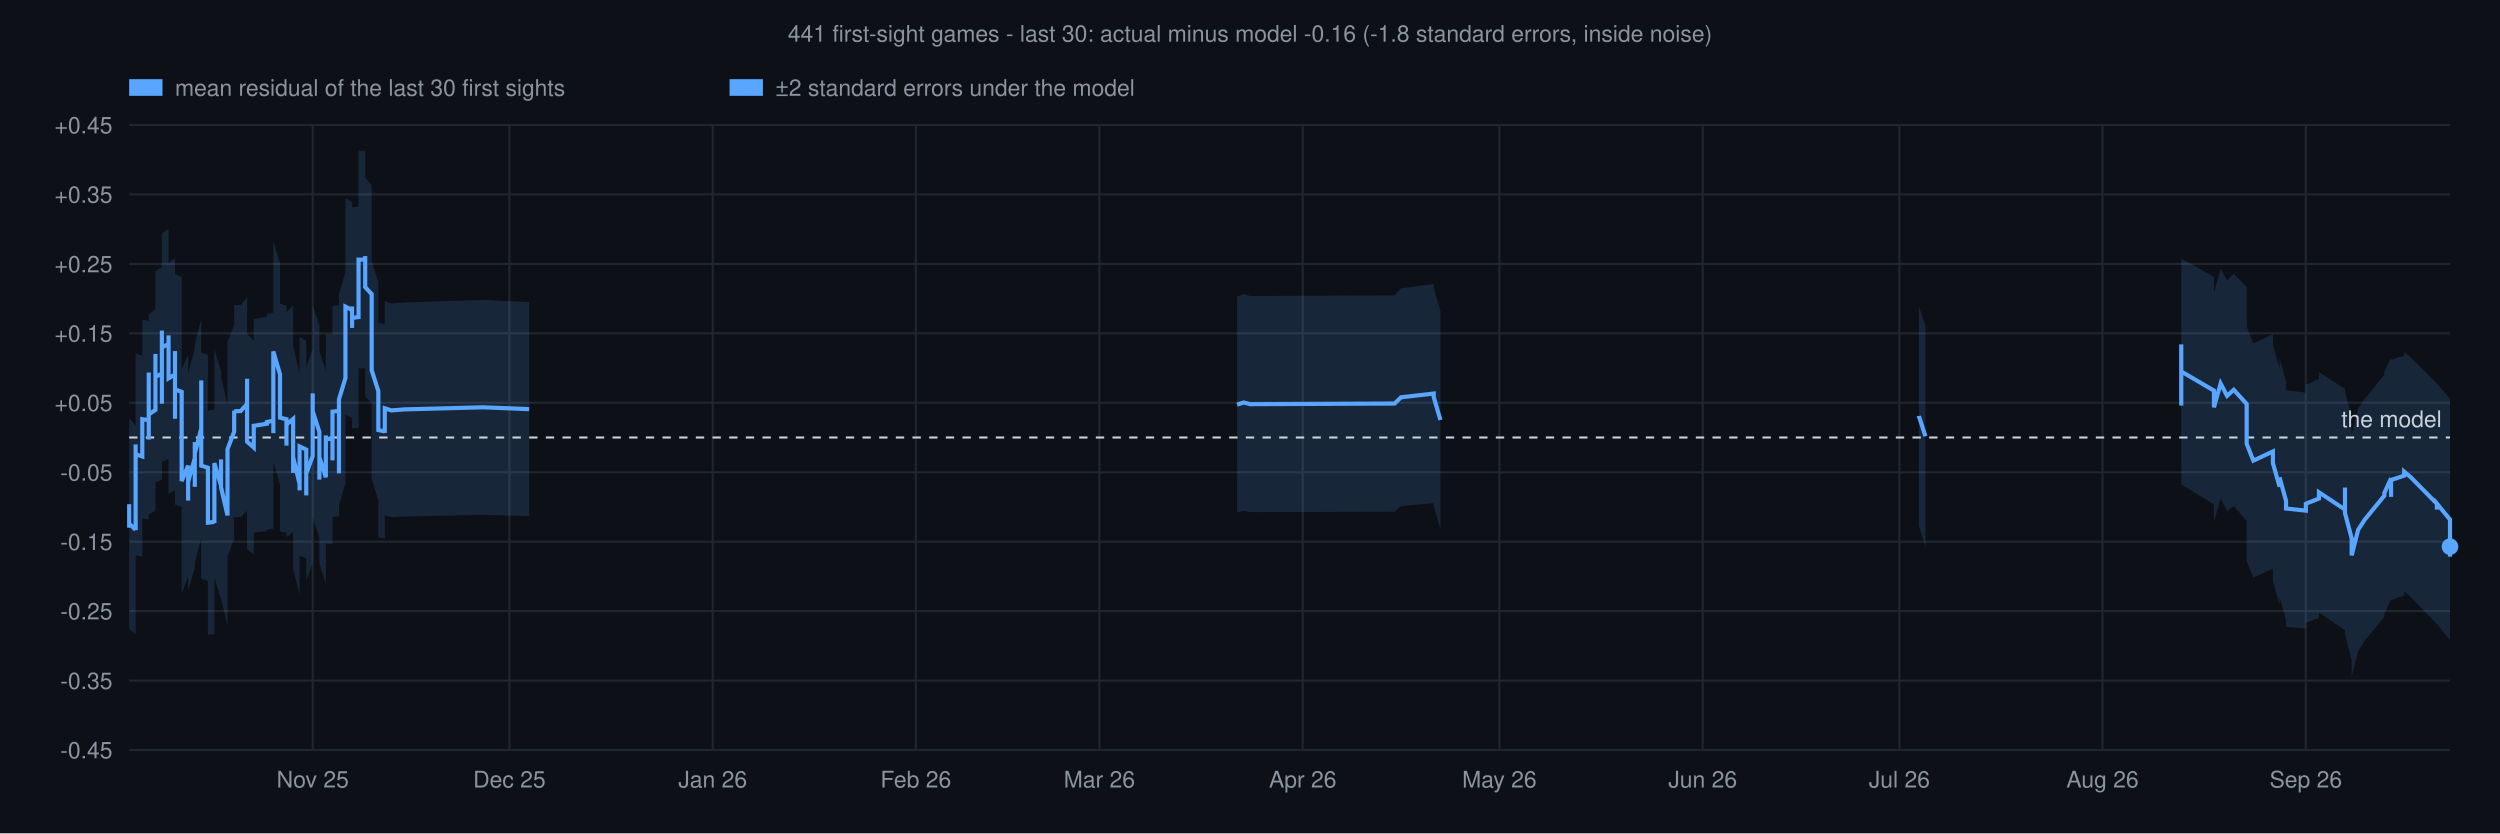
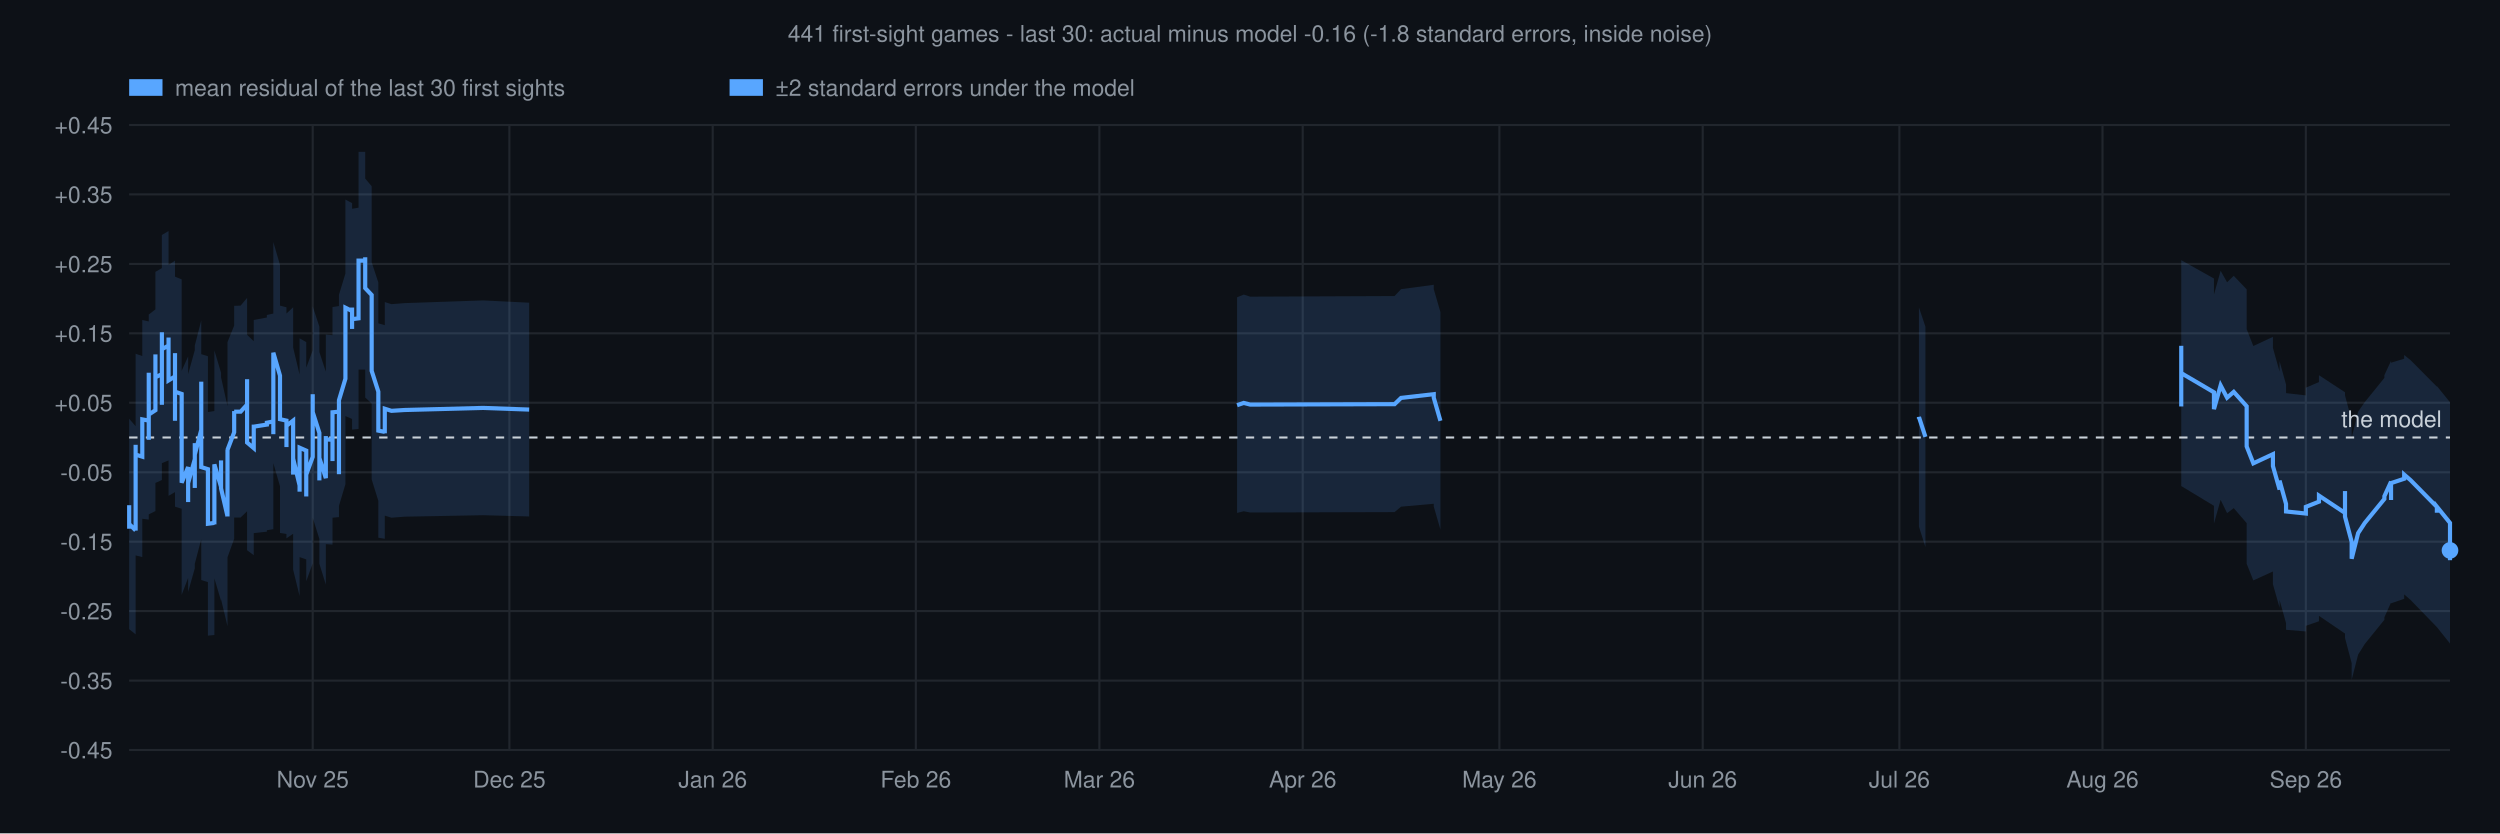
<svg xmlns="http://www.w3.org/2000/svg" viewBox="0 0 1200 400" font-family="Helvetica,sans-serif">
  <rect width="1200" height="400" fill="#0d1117" />
  <text x="600" y="20" text-anchor="middle" font-size="11" fill="#8b949e">441 first-sight games - last 30: actual minus model -0.16 (-1.8 standard errors, inside noise)</text>
  <rect x="62.0" y="38" width="16" height="8" fill="#58a6ff" fill-opacity="1" />
  <text x="84.0" y="46" font-size="11" fill="#8b949e">mean residual of the last 30 first sights</text>
  <rect x="350.2" y="38" width="16" height="8" fill="#58a6ff" fill-opacity="1" />
  <text x="372.2" y="46" font-size="11" fill="#8b949e">±2 standard errors under the model</text>
  <line x1="62" y1="360.0" x2="1176" y2="360.0" stroke="#21262d" stroke-width="1" />
  <text x="54" y="364.0" text-anchor="end" font-size="11" fill="#8b949e">-0.45</text>
  <line x1="62" y1="326.7" x2="1176" y2="326.7" stroke="#21262d" stroke-width="1" />
  <text x="54" y="330.7" text-anchor="end" font-size="11" fill="#8b949e">-0.35</text>
  <line x1="62" y1="293.3" x2="1176" y2="293.3" stroke="#21262d" stroke-width="1" />
  <text x="54" y="297.3" text-anchor="end" font-size="11" fill="#8b949e">-0.25</text>
  <line x1="62" y1="260.0" x2="1176" y2="260.0" stroke="#21262d" stroke-width="1" />
  <text x="54" y="264.0" text-anchor="end" font-size="11" fill="#8b949e">-0.15</text>
  <line x1="62" y1="226.7" x2="1176" y2="226.7" stroke="#21262d" stroke-width="1" />
  <text x="54" y="230.7" text-anchor="end" font-size="11" fill="#8b949e">-0.05</text>
  <line x1="62" y1="193.3" x2="1176" y2="193.3" stroke="#21262d" stroke-width="1" />
  <text x="54" y="197.3" text-anchor="end" font-size="11" fill="#8b949e">+0.05</text>
  <line x1="62" y1="160.0" x2="1176" y2="160.0" stroke="#21262d" stroke-width="1" />
  <text x="54" y="164.0" text-anchor="end" font-size="11" fill="#8b949e">+0.15</text>
  <line x1="62" y1="126.7" x2="1176" y2="126.7" stroke="#21262d" stroke-width="1" />
  <text x="54" y="130.7" text-anchor="end" font-size="11" fill="#8b949e">+0.25</text>
  <line x1="62" y1="93.3" x2="1176" y2="93.3" stroke="#21262d" stroke-width="1" />
  <text x="54" y="97.3" text-anchor="end" font-size="11" fill="#8b949e">+0.35</text>
  <line x1="62" y1="60.0" x2="1176" y2="60.0" stroke="#21262d" stroke-width="1" />
  <text x="54" y="64.0" text-anchor="end" font-size="11" fill="#8b949e">+0.45</text>
  <line x1="150.1" y1="60" x2="150.1" y2="360" stroke="#21262d" stroke-width="1" />
  <text x="150.1" y="378" text-anchor="middle" font-size="11" fill="#8b949e">Nov 25</text>
  <line x1="244.5" y1="60" x2="244.5" y2="360" stroke="#21262d" stroke-width="1" />
  <text x="244.5" y="378" text-anchor="middle" font-size="11" fill="#8b949e">Dec 25</text>
  <line x1="342.1" y1="60" x2="342.1" y2="360" stroke="#21262d" stroke-width="1" />
  <text x="342.1" y="378" text-anchor="middle" font-size="11" fill="#8b949e">Jan 26</text>
  <line x1="439.6" y1="60" x2="439.6" y2="360" stroke="#21262d" stroke-width="1" />
  <text x="439.6" y="378" text-anchor="middle" font-size="11" fill="#8b949e">Feb 26</text>
  <line x1="527.7" y1="60" x2="527.7" y2="360" stroke="#21262d" stroke-width="1" />
  <text x="527.7" y="378" text-anchor="middle" font-size="11" fill="#8b949e">Mar 26</text>
  <line x1="625.3" y1="60" x2="625.3" y2="360" stroke="#21262d" stroke-width="1" />
  <text x="625.3" y="378" text-anchor="middle" font-size="11" fill="#8b949e">Apr 26</text>
  <line x1="719.7" y1="60" x2="719.7" y2="360" stroke="#21262d" stroke-width="1" />
  <text x="719.7" y="378" text-anchor="middle" font-size="11" fill="#8b949e">May 26</text>
  <line x1="817.3" y1="60" x2="817.3" y2="360" stroke="#21262d" stroke-width="1" />
  <text x="817.3" y="378" text-anchor="middle" font-size="11" fill="#8b949e">Jun 26</text>
  <line x1="911.7" y1="60" x2="911.7" y2="360" stroke="#21262d" stroke-width="1" />
  <text x="911.7" y="378" text-anchor="middle" font-size="11" fill="#8b949e">Jul 26</text>
  <line x1="1009.2" y1="60" x2="1009.2" y2="360" stroke="#21262d" stroke-width="1" />
  <text x="1009.2" y="378" text-anchor="middle" font-size="11" fill="#8b949e">Aug 26</text>
  <line x1="1106.8" y1="60" x2="1106.8" y2="360" stroke="#21262d" stroke-width="1" />
  <text x="1106.8" y="378" text-anchor="middle" font-size="11" fill="#8b949e">Sep 26</text>
-   <polygon points="62.0,189.8 62.0,201.1 62.0,190.5 62.0,192.4 62.0,195.8 62.0,198.2 62.0,200.7 65.1,204.4 65.1,204.6 65.1,193.7 65.1,180.8 65.1,181.4 65.1,184.6 65.1,183.9 65.1,194.1 65.1,183.1 65.1,172.3 65.1,163.7 65.1,166.0 65.1,167.0 65.1,169.6 68.3,170.8 68.3,164.9 68.3,164.9 68.3,165.5 68.3,165.6 68.3,165.8 68.3,165.7 68.3,165.2 68.3,163.6 68.3,163.6 68.3,153.4 71.4,154.1 71.4,141.8 71.4,131.0 71.4,131.9 71.4,142.3 71.4,140.7 71.4,140.5 71.4,142.0 71.4,144.5 71.4,144.0 71.4,145.4 71.4,156.0 71.4,145.6 71.4,146.1 71.4,145.9 71.4,145.5 71.4,145.1 71.4,145.7 71.4,133.7 71.4,141.9 71.4,141.6 71.4,140.5 71.4,139.6 71.4,139.7 71.4,140.1 71.4,139.2 71.4,150.4 71.4,151.7 71.4,151.6 71.4,162.3 71.4,162.2 71.4,163.3 71.4,162.3 71.4,161.5 71.4,151.4 71.4,151.0 74.6,148.3 74.6,147.8 74.6,147.1 74.6,147.1 74.6,135.6 74.6,122.0 74.6,120.5 74.6,128.1 74.6,126.5 74.6,122.8 74.6,123.1 74.6,128.5 74.6,129.2 74.6,120.5 74.6,130.2 77.7,128.3 77.7,125.4 77.7,124.0 77.7,132.2 77.7,141.5 77.7,126.3 77.7,123.0 77.7,122.0 77.7,107.3 77.7,104.8 77.7,104.3 77.7,112.0 80.9,110.0 80.9,109.3 80.9,105.7 80.9,118.1 80.9,119.0 80.9,115.2 80.9,114.0 80.9,111.8 80.9,126.2 84.0,124.0 84.0,112.9 84.0,124.6 84.0,127.8 84.0,135.1 84.0,127.4 84.0,126.7 84.0,137.2 84.0,138.7 84.0,142.0 84.0,146.0 84.0,143.9 84.0,131.6 87.2,133.0 87.2,147.2 87.2,161.1 87.2,170.9 87.2,174.3 87.2,176.6 87.2,177.2 90.3,170.3 90.3,173.0 90.3,172.4 90.3,184.7 90.3,174.8 90.3,173.9 90.3,177.5 90.3,176.5 90.3,187.7 90.3,173.1 90.3,175.1 90.3,179.0 93.5,167.5 93.5,168.1 93.5,160.4 93.5,171.7 93.5,181.7 93.5,173.1 93.5,161.2 93.5,160.6 93.5,165.8 93.5,165.2 93.5,176.8 93.5,165.3 96.6,153.2 96.6,141.6 96.6,129.9 96.6,139.4 96.6,149.0 96.6,150.8 96.6,160.7 96.6,168.0 96.6,169.2 99.8,170.3 99.8,180.4 99.8,180.3 99.8,180.2 99.8,182.7 99.8,183.3 99.8,186.9 99.8,197.2 102.9,196.6 102.9,197.5 102.9,195.6 102.9,195.4 102.9,183.4 102.9,171.6 102.9,167.6 106.1,178.3 106.1,177.1 106.1,170.3 106.1,174.4 106.1,166.7 106.1,167.5 106.1,169.6 106.1,180.7 109.2,194.5 109.2,194.7 109.2,184.3 109.2,181.6 109.2,171.7 109.2,163.7 109.2,163.9 112.4,156.0 112.4,146.1 112.4,146.5 115.5,146.4 118.6,142.7 118.6,132.5 118.6,132.7 118.6,130.6 118.6,138.2 118.6,137.3 118.6,148.1 118.6,146.4 118.6,158.6 118.6,160.3 121.8,163.4 121.8,152.0 121.8,154.1 121.8,153.2 128.1,152.0 128.1,150.9 131.2,150.0 131.2,155.6 131.2,141.8 131.2,126.5 131.2,115.6 134.4,126.6 134.4,138.3 134.4,136.6 134.4,135.2 134.4,134.5 134.4,130.6 134.4,132.7 134.4,132.8 134.4,142.4 134.4,145.9 137.5,146.7 137.5,152.7 137.5,155.3 137.5,156.5 137.5,156.5 137.5,158.7 137.5,159.7 137.5,149.8 140.7,146.7 140.7,147.9 140.7,146.9 140.7,157.1 140.7,159.4 140.7,170.7 140.7,172.0 140.7,173.6 140.7,166.0 143.8,179.1 143.8,181.6 143.8,182.5 143.8,172.4 143.8,161.7 147.0,163.6 147.0,166.0 147.0,165.1 147.0,178.0 147.0,186.5 147.0,185.7 147.0,176.2 147.0,177.2 147.0,176.0 150.1,167.7 150.1,158.2 150.1,149.7 150.1,149.4 150.1,138.4 150.1,146.6 153.3,156.3 153.3,169.9 153.3,169.6 153.3,179.2 153.3,168.5 156.4,177.9 156.4,166.9 156.4,166.8 156.4,166.0 156.4,167.6 156.4,158.2 156.4,159.2 156.4,160.3 159.6,160.5 159.6,170.5 159.6,166.2 159.6,165.7 159.6,166.8 159.6,157.7 159.6,147.0 162.7,146.5 162.7,146.9 162.7,147.2 162.7,157.8 162.7,166.8 162.7,166.6 162.7,165.9 162.7,167.8 162.7,176.1 162.7,169.0 162.7,160.8 162.7,145.4 162.7,141.1 165.8,130.9 165.8,130.2 165.8,115.2 165.8,115.4 165.8,115.3 165.8,115.7 165.8,115.6 165.8,116.0 165.8,115.9 165.8,111.9 165.8,110.5 165.8,95.2 169.0,97.0 169.0,97.2 169.0,96.0 169.0,94.9 169.0,105.0 169.0,101.8 169.0,99.6 172.1,99.1 172.1,88.5 172.1,81.8 172.1,82.4 172.1,82.0 172.1,81.7 172.1,72.4 175.3,72.4 175.3,70.3 175.3,85.2 178.4,89.0 178.4,91.2 178.4,92.4 178.4,97.2 178.4,107.5 178.4,106.0 178.4,115.1 178.4,125.5 181.6,135.3 181.6,135.8 181.6,138.2 181.6,139.3 181.6,143.8 181.6,154.8 181.6,155.0 184.7,155.8 184.7,156.6 184.7,144.7 187.9,145.7 194.2,145.2 231.9,144.0 254.0,145.0 254.0,247.7 231.9,247.1 194.2,247.9 187.9,248.2 184.7,247.3 184.7,258.9 184.7,258.4 181.6,257.9 181.6,257.8 181.6,246.7 181.6,242.9 181.6,242.3 181.6,240.4 181.6,240.1 178.4,229.8 178.4,219.1 178.4,209.5 178.4,210.3 178.4,199.8 178.4,195.6 178.4,194.9 178.4,193.4 175.3,190.3 175.3,175.6 175.3,176.8 172.1,176.8 172.1,186.7 172.1,186.9 172.1,187.1 172.1,186.7 172.1,194.6 172.1,205.3 169.0,205.6 169.0,207.1 169.0,209.8 169.0,199.3 169.0,200.0 169.0,200.7 169.0,200.6 165.8,199.1 165.8,213.8 165.8,214.6 165.8,217.4 165.8,217.4 165.8,217.2 165.8,217.3 165.8,217.1 165.8,217.1 165.8,217.0 165.8,231.6 165.8,232.0 162.7,242.4 162.7,245.7 162.7,260.7 162.7,270.1 162.7,278.2 162.7,269.0 162.7,267.8 162.7,268.2 162.7,268.3 162.7,259.0 162.7,248.2 162.7,248.1 162.7,247.8 159.6,248.2 159.6,259.0 159.6,268.8 159.6,268.1 159.6,268.5 159.6,271.5 159.6,261.1 156.4,260.9 156.4,260.4 156.4,259.7 156.4,269.7 156.4,268.7 156.4,269.2 156.4,269.2 156.4,280.3 153.3,270.2 153.3,281.1 153.3,271.1 153.3,271.3 153.3,258.3 150.1,248.2 150.1,239.3 150.1,250.4 150.1,250.6 150.1,260.0 150.1,270.1 147.0,278.7 147.0,279.4 147.0,278.7 147.0,288.8 147.0,289.2 147.0,281.6 147.0,269.0 147.0,269.5 147.0,267.9 143.8,266.8 143.8,277.7 143.8,288.2 143.8,287.6 143.8,285.5 140.7,272.7 140.7,280.5 140.7,279.5 140.7,278.7 140.7,267.5 140.7,266.0 140.7,255.5 140.7,256.2 140.7,255.4 137.5,257.8 137.5,268.1 137.5,267.4 137.5,265.9 137.5,265.9 137.5,264.9 137.5,262.7 137.5,255.6 134.4,255.1 134.4,252.2 134.4,242.1 134.4,242.0 134.4,238.9 134.4,241.8 134.4,242.2 134.4,243.2 134.4,244.3 134.4,232.8 131.2,221.7 131.2,232.7 131.2,246.9 131.2,260.2 131.2,253.7 128.1,254.2 128.1,254.9 121.8,255.6 121.8,256.2 121.8,254.9 121.8,266.2 118.6,263.7 118.6,262.6 118.6,250.6 118.6,251.7 118.6,240.9 118.6,241.4 118.6,232.9 118.6,234.7 118.6,234.6 118.6,245.1 115.5,248.2 112.4,248.2 112.4,248.0 112.4,258.4 109.2,267.3 109.2,267.2 109.2,275.9 109.2,286.3 109.2,289.7 109.2,300.3 109.2,300.2 106.1,287.2 106.1,276.2 106.1,274.8 106.1,274.3 106.1,282.9 106.1,279.9 106.1,287.0 106.1,287.8 102.9,277.0 102.9,280.1 102.9,291.7 102.9,303.5 102.9,303.6 102.9,304.8 102.9,304.3 99.8,304.6 99.8,294.1 99.8,291.5 99.8,291.1 99.8,289.2 99.8,289.2 99.8,289.3 99.8,278.8 96.6,277.8 96.6,277.0 96.6,268.7 96.6,258.4 96.6,255.6 96.6,245.4 96.6,235.3 96.6,246.9 96.6,258.3 93.5,270.1 93.5,281.5 93.5,269.9 93.5,270.5 93.5,264.3 93.5,264.7 93.5,276.2 93.5,285.7 93.5,275.2 93.5,264.0 93.5,272.6 93.5,272.3 90.3,283.6 90.3,281.0 90.3,279.3 90.3,293.0 90.3,281.8 90.3,282.6 90.3,279.8 90.3,280.2 90.3,290.6 90.3,278.2 90.3,278.6 90.3,276.7 87.2,284.7 87.2,284.4 87.2,282.9 87.2,280.3 87.2,270.0 87.2,256.9 87.2,243.2 84.0,242.2 84.0,254.4 84.0,256.0 84.0,253.0 84.0,250.6 84.0,249.7 84.0,239.1 84.0,239.5 84.0,246.5 84.0,238.2 84.0,235.7 84.0,224.2 84.0,235.3 80.9,237.1 80.9,223.6 80.9,225.1 80.9,226.0 80.9,229.0 80.9,228.5 80.9,216.4 80.9,219.8 80.9,220.2 77.7,221.6 77.7,213.2 77.7,213.5 77.7,215.1 77.7,229.0 77.7,229.5 77.7,231.9 77.7,246.1 77.7,236.3 77.7,227.1 77.7,227.9 77.7,230.2 74.6,231.6 74.6,221.3 74.6,230.5 74.6,230.0 74.6,224.6 74.6,224.4 74.6,227.1 74.6,228.1 74.6,219.3 74.6,220.2 74.6,233.2 74.6,244.5 74.6,244.5 74.6,244.9 74.6,245.2 71.4,246.9 71.4,247.2 71.4,257.7 71.4,258.2 71.4,258.7 71.4,258.1 71.4,258.1 71.4,247.2 71.4,247.3 71.4,246.5 71.4,235.4 71.4,235.9 71.4,235.7 71.4,235.6 71.4,236.1 71.4,236.8 71.4,236.9 71.4,228.2 71.4,239.8 71.4,239.5 71.4,239.7 71.4,239.9 71.4,240.0 71.4,239.7 71.4,250.5 71.4,239.6 71.4,238.8 71.4,239.2 71.4,237.6 71.4,236.7 71.4,236.8 71.4,237.7 71.4,227.1 71.4,226.6 71.4,237.5 71.4,249.3 68.3,248.9 68.3,259.5 68.3,259.5 68.3,260.4 68.3,260.7 68.3,260.7 68.3,260.6 68.3,260.6 68.3,260.2 68.3,260.3 68.3,267.3 65.1,266.5 65.1,264.8 65.1,264.2 65.1,262.8 65.1,272.4 65.1,283.3 65.1,294.4 65.1,283.7 65.1,284.1 65.1,281.5 65.1,281.1 65.1,293.5 65.1,304.4 65.1,304.3 62.0,301.8 62.0,300.1 62.0,298.3 62.0,295.9 62.0,294.8 62.0,305.6 62.0,294.3" fill="#58a6ff" fill-opacity="0.15" />
-   <polygon points="593.8,142.4 597.0,141.1 600.1,142.1 669.4,141.8 672.5,138.4 688.2,136.3 688.2,137.8 688.2,138.4 691.4,149.4 691.4,253.9 688.2,242.8 688.2,242.4 688.2,241.5 672.5,242.9 669.4,245.6 600.1,245.8 597.0,245.2 593.8,246.0" fill="#58a6ff" fill-opacity="0.15" />
-   <polygon points="921.1,148.2 921.1,147.2 924.2,156.5 924.2,262.4 921.1,252.5 921.1,253.1" fill="#58a6ff" fill-opacity="0.15" />
-   <polygon points="1047.0,141.5 1047.0,136.7 1047.0,135.9 1047.0,126.4 1047.0,111.5 1047.0,112.6 1047.0,124.1 1062.7,132.9 1062.7,140.5 1065.9,129.1 1069.0,134.6 1072.2,131.4 1078.4,137.8 1078.4,146.1 1078.4,156.7 1081.6,164.9 1091.0,160.4 1091.0,165.6 1094.2,177.0 1094.2,176.1 1094.2,172.0 1097.3,183.2 1097.3,187.3 1106.8,188.5 1106.8,184.7 1113.1,181.9 1113.1,178.6 1125.6,186.7 1125.6,183.9 1125.6,175.8 1125.6,179.5 1125.6,182.4 1125.6,181.1 1125.6,188.1 1128.8,200.2 1128.8,208.6 1131.9,196.1 1135.1,191.4 1144.5,179.9 1144.5,178.5 1147.7,171.7 1147.7,180.6 1147.7,172.7 1154.0,170.8 1154.0,168.9 1157.1,171.5 1169.7,184.1 1169.7,186.9 1169.7,183.9 1176.0,191.6 1176.0,201.2 1176.0,192.1 1176.0,199.1 1176.0,203.4 1176.0,208.4 1176.0,203.1 1176.0,203.6 1176.0,321.3 1176.0,320.7 1176.0,326.0 1176.0,321.1 1176.0,316.4 1176.0,308.5 1176.0,316.9 1176.0,307.3 1169.7,299.5 1169.7,302.4 1169.7,299.5 1157.1,286.5 1154.0,283.8 1154.0,285.8 1147.7,288.1 1147.7,296.3 1147.7,287.6 1144.5,294.7 1144.5,295.9 1135.1,307.5 1131.9,312.6 1128.8,324.7 1128.8,316.7 1125.6,304.5 1125.6,297.5 1125.6,298.8 1125.6,295.7 1125.6,292.2 1125.6,300.1 1125.6,302.5 1113.1,294.0 1113.1,296.7 1106.8,298.9 1106.8,301.7 1097.3,300.9 1097.3,297.6 1094.2,286.4 1094.2,289.6 1094.2,290.2 1091.0,278.9 1091.0,272.9 1081.6,277.3 1078.4,269.4 1078.4,258.7 1078.4,250.0 1072.2,242.9 1069.0,245.3 1065.9,239.1 1062.7,250.5 1062.7,242.1 1047.0,232.5 1047.0,221.2 1047.0,219.1 1047.0,233.6 1047.0,242.5 1047.0,243.2 1047.0,247.8" fill="#58a6ff" fill-opacity="0.15" />
+   <polygon points="62.0,190.3 62.0,201.6 62.0,191.0 62.0,192.8 62.0,196.2 62.0,198.5 62.0,201.0 65.1,204.6 65.1,204.9 65.1,194.0 65.1,181.1 65.1,181.7 65.1,184.9 65.1,184.2 65.1,194.4 65.1,183.4 65.1,172.6 65.1,164.0 65.1,166.2 65.1,167.2 65.1,169.8 68.3,170.9 68.3,165.1 68.3,165.0 68.3,165.6 68.3,165.7 68.3,166.0 68.3,165.8 68.3,165.4 68.3,163.8 68.3,163.7 68.3,153.6 71.4,154.3 71.4,142.0 71.4,131.2 71.4,132.1 71.4,142.5 71.4,140.9 71.4,140.7 71.4,142.2 71.4,144.7 71.4,144.1 71.4,145.6 71.4,156.1 71.4,145.7 71.4,146.2 71.4,146.0 71.4,145.6 71.4,145.3 71.4,145.8 71.4,133.9 71.4,142.0 71.4,141.8 71.4,140.6 71.4,139.8 71.4,139.9 71.4,140.2 71.4,139.3 71.4,150.5 71.4,151.8 71.4,151.7 71.4,162.4 71.4,162.4 71.4,163.4 71.4,162.4 71.4,161.6 71.4,151.5 71.4,151.0 74.6,148.5 74.6,147.9 74.6,147.2 74.6,147.2 74.6,135.7 74.6,122.2 74.6,120.7 74.6,128.3 74.6,126.7 74.6,123.0 74.6,123.4 74.6,128.8 74.6,129.5 74.6,120.7 74.6,130.5 77.7,128.7 77.7,125.7 77.7,124.5 77.7,132.7 77.7,142.1 77.7,126.9 77.7,123.6 77.7,122.7 77.7,108.0 77.7,105.6 77.7,105.1 77.7,112.8 80.9,110.9 80.9,110.2 80.9,106.7 80.9,119.1 80.9,119.9 80.9,116.2 80.9,115.1 80.9,112.8 80.9,127.2 84.0,125.1 84.0,114.0 84.0,125.7 84.0,128.9 84.0,136.2 84.0,128.6 84.0,127.9 84.0,138.4 84.0,139.9 84.0,143.1 84.0,147.1 84.0,145.1 84.0,132.8 87.2,134.1 87.2,148.3 87.2,162.1 87.2,171.9 87.2,175.3 87.2,177.5 87.2,178.0 90.3,171.1 90.3,173.7 90.3,173.2 90.3,185.5 90.3,175.5 90.3,174.7 90.3,178.2 90.3,177.2 90.3,188.4 90.3,173.8 90.3,175.8 90.3,179.6 93.5,168.1 93.5,168.7 93.5,161.0 93.5,172.2 93.5,182.3 93.5,173.6 93.5,161.7 93.5,161.1 93.5,166.4 93.5,165.8 93.5,177.3 93.5,165.9 96.6,153.8 96.6,142.3 96.6,130.5 96.6,140.1 96.6,149.8 96.6,151.5 96.6,161.4 96.6,168.8 96.6,170.0 99.8,171.0 99.8,181.1 99.8,181.0 99.8,180.9 99.8,183.4 99.8,183.9 99.8,187.5 99.8,197.8 102.9,197.3 102.9,198.1 102.9,196.2 102.9,196.0 102.9,184.0 102.9,172.3 102.9,168.2 106.1,178.9 106.1,177.7 106.1,170.9 106.1,174.9 106.1,167.2 106.1,168.0 106.1,170.1 106.1,181.1 109.2,195.0 109.2,195.1 109.2,184.7 109.2,181.9 109.2,172.1 109.2,164.0 109.2,164.2 112.4,156.3 112.4,146.4 112.4,146.8 115.5,146.7 118.6,143.0 118.6,132.8 118.6,133.0 118.6,130.9 118.6,138.5 118.6,137.7 118.6,148.5 118.6,146.9 118.6,159.1 118.6,160.7 121.8,163.8 121.8,152.4 121.8,154.4 121.8,153.6 128.1,152.4 128.1,151.2 131.2,150.5 131.2,156.1 131.2,142.3 131.2,127.1 131.2,116.2 134.4,127.2 134.4,139.0 134.4,137.3 134.4,135.9 134.4,135.2 134.4,131.3 134.4,133.5 134.4,133.6 134.4,143.3 134.4,146.7 137.5,147.5 137.5,153.6 137.5,156.1 137.5,157.3 137.5,157.4 137.5,159.5 137.5,160.4 137.5,150.5 140.7,147.5 140.7,148.7 140.7,147.8 140.7,158.0 140.7,160.2 140.7,171.6 140.7,172.9 140.7,174.4 140.7,166.8 143.8,179.8 143.8,182.3 143.8,183.2 143.8,173.0 143.8,162.4 147.0,164.2 147.0,166.5 147.0,165.7 147.0,178.5 147.0,187.0 147.0,186.2 147.0,176.7 147.0,177.7 147.0,176.5 150.1,168.2 150.1,158.6 150.1,150.1 150.1,149.8 150.1,138.8 150.1,147.1 153.3,156.8 153.3,170.4 153.3,170.0 153.3,179.7 153.3,169.0 156.4,178.4 156.4,167.3 156.4,167.2 156.4,166.4 156.4,168.0 156.4,158.6 156.4,159.6 156.4,160.6 159.6,160.9 159.6,170.9 159.6,166.6 159.6,166.1 159.6,167.2 159.6,158.1 159.6,147.4 162.7,146.9 162.7,147.4 162.7,147.7 162.7,158.3 162.7,167.2 162.7,167.1 162.7,166.3 162.7,168.2 162.7,176.6 162.7,169.4 162.7,161.1 162.7,145.7 162.7,141.5 165.8,131.3 165.8,130.6 165.8,115.7 165.8,115.9 165.8,115.8 165.8,116.2 165.8,116.1 165.8,116.4 165.8,116.3 165.8,112.5 165.8,111.1 165.8,95.8 169.0,97.5 169.0,97.7 169.0,96.5 169.0,95.4 169.0,105.5 169.0,102.3 169.0,100.2 172.1,99.7 172.1,89.1 172.1,82.4 172.1,83.0 172.1,82.6 172.1,82.3 172.1,72.9 175.3,72.9 175.3,70.8 175.3,85.7 178.4,89.4 178.4,91.6 178.4,92.7 178.4,97.5 178.4,107.7 178.4,106.4 178.4,115.5 178.4,125.9 181.6,135.6 181.6,136.2 181.6,138.5 181.6,139.6 181.6,144.0 181.6,155.1 181.6,155.2 184.7,156.1 184.7,156.9 184.7,145.0 187.9,146.0 194.2,145.5 231.9,144.2 254.0,145.3 254.0,247.9 231.9,247.3 194.2,248.0 187.9,248.5 184.7,247.5 184.7,259.1 184.7,258.6 181.6,258.1 181.6,258.0 181.6,246.9 181.6,243.2 181.6,242.6 181.6,240.7 181.6,240.4 178.4,230.1 178.4,219.5 178.4,209.7 178.4,210.5 178.4,200.0 178.4,195.9 178.4,195.3 178.4,193.7 175.3,190.8 175.3,176.1 175.3,177.4 172.1,177.4 172.1,187.2 172.1,187.4 172.1,187.7 172.1,187.3 172.1,195.2 172.1,205.9 169.0,206.2 169.0,207.6 169.0,210.3 169.0,199.8 169.0,200.5 169.0,201.2 169.0,201.1 165.8,199.7 165.8,214.3 165.8,215.1 165.8,217.8 165.8,217.9 165.8,217.7 165.8,217.8 165.8,217.5 165.8,217.5 165.8,217.4 165.8,232.0 165.8,232.4 162.7,242.8 162.7,246.0 162.7,260.9 162.7,270.3 162.7,278.6 162.7,269.3 162.7,268.1 162.7,268.5 162.7,268.7 162.7,259.4 162.7,248.6 162.7,248.4 162.7,248.2 159.6,248.5 159.6,259.3 159.6,269.1 159.6,268.5 159.6,268.8 159.6,271.8 159.6,261.4 156.4,261.2 156.4,260.6 156.4,260.0 156.4,270.1 156.4,269.0 156.4,269.5 156.4,269.5 156.4,280.6 153.3,270.6 153.3,281.5 153.3,271.5 153.3,271.7 153.3,258.7 150.1,248.5 150.1,239.6 150.1,250.7 150.1,250.9 150.1,260.3 150.1,270.4 147.0,279.0 147.0,279.7 147.0,279.1 147.0,289.2 147.0,289.6 147.0,282.0 147.0,269.5 147.0,270.0 147.0,268.5 143.8,267.4 143.8,278.2 143.8,288.7 143.8,288.2 143.8,286.1 140.7,273.4 140.7,281.3 140.7,280.3 140.7,279.5 140.7,268.3 140.7,266.8 140.7,256.3 140.7,256.9 140.7,256.2 137.5,258.4 137.5,268.7 137.5,268.1 137.5,266.7 137.5,266.7 137.5,265.6 137.5,263.5 137.5,256.3 134.4,255.8 134.4,252.9 134.4,242.8 134.4,242.8 134.4,239.6 134.4,242.5 134.4,242.9 134.4,243.8 134.4,244.9 134.4,233.4 131.2,222.3 131.2,233.3 131.2,247.4 131.2,260.6 131.2,254.0 128.1,254.5 128.1,255.2 121.8,255.9 121.8,256.5 121.8,255.2 121.8,266.5 118.6,264.1 118.6,263.0 118.6,251.0 118.6,252.1 118.6,241.2 118.6,241.7 118.6,233.1 118.6,234.9 118.6,234.9 118.6,245.4 115.5,248.4 112.4,248.4 112.4,248.2 112.4,258.6 109.2,267.5 109.2,267.4 109.2,276.2 109.2,286.6 109.2,290.0 109.2,300.7 109.2,300.6 106.1,287.6 106.1,276.5 106.1,275.1 106.1,274.7 106.1,283.3 106.1,280.4 106.1,287.6 106.1,288.4 102.9,277.6 102.9,280.7 102.9,292.2 102.9,304.0 102.9,304.2 102.9,305.3 102.9,304.8 99.8,305.1 99.8,294.6 99.8,292.0 99.8,291.6 99.8,289.8 99.8,289.8 99.8,289.9 99.8,279.4 96.6,278.4 96.6,277.7 96.6,269.4 96.6,259.0 96.6,256.2 96.6,246.0 96.6,235.9 96.6,247.5 96.6,258.8 93.5,270.6 93.5,282.0 93.5,270.4 93.5,271.0 93.5,264.7 93.5,265.1 93.5,276.6 93.5,286.1 93.5,275.6 93.5,264.5 93.5,273.1 93.5,272.8 90.3,284.1 90.3,281.6 90.3,279.9 90.3,293.6 90.3,282.4 90.3,283.2 90.3,280.4 90.3,280.9 90.3,291.3 90.3,278.9 90.3,279.2 90.3,277.4 87.2,285.5 87.2,285.1 87.2,283.7 87.2,281.1 87.2,270.9 87.2,257.8 87.2,244.2 84.0,243.2 84.0,255.4 84.0,256.9 84.0,254.0 84.0,251.7 84.0,250.7 84.0,240.1 84.0,240.5 84.0,247.5 84.0,239.1 84.0,236.7 84.0,225.1 84.0,236.2 80.9,238.0 80.9,224.5 80.9,226.0 80.9,226.9 80.9,229.8 80.9,229.3 80.9,217.2 80.9,220.6 80.9,221.0 77.7,222.3 77.7,213.8 77.7,214.1 77.7,215.7 77.7,229.5 77.7,230.0 77.7,232.3 77.7,246.6 77.7,236.6 77.7,227.4 77.7,228.2 77.7,230.4 74.6,231.8 74.6,221.6 74.6,230.7 74.6,230.3 74.6,224.8 74.6,224.6 74.6,227.3 74.6,228.3 74.6,219.5 74.6,220.4 74.6,233.3 74.6,244.6 74.6,244.6 74.6,245.0 74.6,245.3 71.4,246.9 71.4,247.3 71.4,257.8 71.4,258.3 71.4,258.8 71.4,258.2 71.4,258.2 71.4,247.3 71.4,247.4 71.4,246.6 71.4,235.5 71.4,236.0 71.4,235.8 71.4,235.7 71.4,236.2 71.4,236.9 71.4,237.0 71.4,228.3 71.4,239.9 71.4,239.6 71.4,239.7 71.4,239.9 71.4,240.0 71.4,239.8 71.4,250.5 71.4,239.7 71.4,238.9 71.4,239.3 71.4,237.7 71.4,236.9 71.4,236.9 71.4,237.9 71.4,227.2 71.4,226.7 71.4,237.6 71.4,249.4 68.3,249.0 68.3,259.6 68.3,259.6 68.3,260.5 68.3,260.8 68.3,260.8 68.3,260.7 68.3,260.7 68.3,260.3 68.3,260.3 68.3,267.4 65.1,266.6 65.1,265.0 65.1,264.4 65.1,263.0 65.1,272.6 65.1,283.5 65.1,294.6 65.1,283.9 65.1,284.3 65.1,281.8 65.1,281.4 65.1,293.7 65.1,304.6 65.1,304.5 62.0,302.0 62.0,300.3 62.0,298.7 62.0,296.3 62.0,295.1 62.0,306.0 62.0,294.7" fill="#58a6ff" fill-opacity="0.15" />
+   <polygon points="593.8,142.7 597.0,141.4 600.1,142.4 669.4,142.1 672.5,138.8 688.2,136.7 688.2,138.2 688.2,138.8 691.4,149.8 691.4,254.2 688.2,243.1 688.2,242.7 688.2,241.8 672.5,243.2 669.4,245.8 600.1,246.0 597.0,245.4 593.8,246.2" fill="#58a6ff" fill-opacity="0.15" />
+   <polygon points="921.1,148.6 921.1,147.6 924.2,156.8 924.2,262.6 921.1,252.8 921.1,253.4" fill="#58a6ff" fill-opacity="0.15" />
+   <polygon points="1047.0,142.0 1047.0,137.2 1047.0,136.4 1047.0,127.0 1047.0,112.1 1047.0,113.4 1047.0,124.9 1062.7,133.7 1062.7,141.4 1065.9,130.0 1069.0,135.5 1072.2,132.4 1078.4,138.9 1078.4,147.3 1078.4,158.0 1081.6,166.1 1091.0,161.7 1091.0,167.0 1094.2,178.4 1094.2,177.4 1094.2,173.4 1097.3,184.6 1097.3,188.7 1106.8,189.8 1106.8,186.1 1113.1,183.4 1113.1,180.1 1125.6,188.3 1125.6,185.5 1125.6,177.4 1125.6,181.1 1125.6,184.1 1125.6,182.8 1125.6,189.8 1128.8,201.8 1128.8,210.1 1131.9,197.6 1135.1,193.0 1144.5,181.4 1144.5,180.1 1147.7,173.2 1147.7,182.1 1147.7,174.1 1154.0,172.2 1154.0,170.4 1157.1,172.9 1169.7,185.6 1169.7,188.3 1169.7,185.3 1176.0,193.1 1176.0,202.7 1176.0,193.6 1176.0,200.7 1176.0,205.1 1176.0,210.0 1176.0,204.8 1176.0,205.3 1176.0,323.0 1176.0,322.5 1176.0,327.8 1176.0,322.8 1176.0,318.1 1176.0,310.1 1176.0,318.5 1176.0,308.9 1169.7,301.0 1169.7,303.8 1169.7,301.0 1157.1,288.0 1154.0,285.3 1154.0,287.4 1147.7,289.6 1147.7,297.9 1147.7,289.2 1144.5,296.3 1144.5,297.5 1135.1,309.1 1131.9,314.2 1128.8,326.3 1128.8,318.3 1125.6,306.2 1125.6,299.2 1125.6,300.5 1125.6,297.4 1125.6,294.0 1125.6,301.8 1125.6,304.1 1113.1,295.6 1113.1,298.2 1106.8,300.4 1106.8,303.1 1097.3,302.3 1097.3,299.1 1094.2,288.0 1094.2,291.0 1094.2,291.7 1091.0,280.4 1091.0,274.3 1081.6,278.6 1078.4,270.6 1078.4,259.9 1078.4,251.1 1072.2,243.9 1069.0,246.3 1065.9,239.9 1062.7,251.3 1062.7,242.8 1047.0,233.3 1047.0,221.9 1047.0,219.8 1047.0,234.1 1047.0,242.9 1047.0,243.6 1047.0,248.1" fill="#58a6ff" fill-opacity="0.15" />
  <line x1="62" y1="210.0" x2="1176" y2="210.0" stroke="#c9d1d9" stroke-width="1" stroke-dasharray="4 4" />
  <text x="1172" y="205.0" text-anchor="end" font-size="11" fill="#c9d1d9">the model</text>
-   <polyline points="62.0,242.0 62.0,253.3 62.0,242.6 62.0,244.2 62.0,247.1 62.0,249.1 62.0,251.3 65.1,254.3 65.1,254.5 65.1,243.6 65.1,231.0 65.1,231.5 65.1,234.4 65.1,233.8 65.1,244.2 65.1,233.2 65.1,222.4 65.1,213.3 65.1,215.1 65.1,215.9 65.1,218.0 68.3,219.1 68.3,212.6 68.3,212.5 68.3,213.0 68.3,213.1 68.3,213.3 68.3,213.2 68.3,212.8 68.3,211.6 68.3,211.5 68.3,201.2 71.4,201.7 71.4,189.7 71.4,178.8 71.4,179.5 71.4,190.0 71.4,188.7 71.4,188.6 71.4,189.8 71.4,191.9 71.4,191.4 71.4,192.5 71.4,203.2 71.4,192.6 71.4,193.0 71.4,192.9 71.4,192.6 71.4,192.3 71.4,192.7 71.4,181.0 71.4,189.4 71.4,189.2 71.4,188.3 71.4,187.6 71.4,187.7 71.4,188.0 71.4,187.3 71.4,198.5 71.4,199.5 71.4,199.4 71.4,210.2 71.4,210.2 71.4,211.0 71.4,210.3 71.4,209.6 71.4,199.3 71.4,198.9 74.6,196.8 74.6,196.3 74.6,195.8 74.6,195.8 74.6,184.4 74.6,171.1 74.6,169.9 74.6,178.1 74.6,176.8 74.6,173.6 74.6,173.9 74.6,179.3 74.6,179.9 74.6,170.9 74.6,180.9 77.7,179.3 77.7,176.6 77.7,175.6 77.7,184.2 77.7,193.8 77.7,179.1 77.7,176.2 77.7,175.5 77.7,161.2 77.7,159.1 77.7,158.7 77.7,166.8 80.9,165.1 80.9,164.5 80.9,161.0 80.9,173.3 80.9,174.0 80.9,170.6 80.9,169.6 80.9,167.7 80.9,181.6 84.0,179.7 84.0,168.5 84.0,180.2 84.0,183.0 84.0,190.8 84.0,183.4 84.0,182.9 84.0,193.4 84.0,194.7 84.0,197.5 84.0,201.0 84.0,199.2 84.0,186.9 87.2,188.1 87.2,202.0 87.2,215.6 87.2,225.6 87.2,228.6 87.2,230.5 87.2,230.9 90.3,223.5 90.3,225.8 90.3,225.3 90.3,237.7 90.3,227.5 90.3,226.8 90.3,230.1 90.3,229.1 90.3,240.3 90.3,226.2 90.3,228.1 90.3,231.3 93.5,219.9 93.5,220.4 93.5,212.2 93.5,223.4 93.5,233.7 93.5,224.7 93.5,213.0 93.5,212.4 93.5,218.2 93.5,217.6 93.5,229.1 93.5,217.7 96.6,205.7 96.6,194.3 96.6,182.6 96.6,192.4 96.6,202.3 96.6,204.6 96.6,214.7 96.6,222.5 96.6,223.5 99.8,224.5 99.8,234.8 99.8,234.8 99.8,234.7 99.8,236.9 99.8,237.4 99.8,240.5 99.8,250.9 102.9,250.5 102.9,251.1 102.9,249.6 102.9,249.4 102.9,237.5 102.9,225.9 102.9,222.3 106.1,233.1 106.1,232.0 106.1,225.1 106.1,228.6 106.1,220.5 106.1,221.1 106.1,222.9 106.1,233.9 109.2,247.4 109.2,247.5 109.2,237.0 109.2,233.9 109.2,223.8 109.2,215.4 109.2,215.6 112.4,207.2 112.4,197.1 112.4,197.4 115.5,197.3 118.6,193.9 118.6,183.6 118.6,183.7 118.6,181.8 118.6,189.8 118.6,189.1 118.6,199.9 118.6,198.5 118.6,210.6 118.6,212.0 121.8,214.8 121.8,203.5 121.8,205.2 121.8,204.4 128.1,203.4 128.1,202.6 131.2,201.9 131.2,207.9 131.2,194.3 131.2,179.6 131.2,168.7 134.4,179.7 134.4,191.3 134.4,189.9 134.4,188.7 134.4,188.2 134.4,184.7 134.4,187.4 134.4,187.4 134.4,197.3 134.4,200.5 137.5,201.2 137.5,207.7 137.5,210.1 137.5,211.2 137.5,211.2 137.5,213.0 137.5,213.9 137.5,203.8 140.7,201.1 140.7,202.0 140.7,201.2 140.7,211.6 140.7,213.4 140.7,224.7 140.7,225.8 140.7,227.0 140.7,219.4 143.8,232.3 143.8,234.6 143.8,235.4 143.8,225.0 143.8,214.3 147.0,215.8 147.0,217.7 147.0,217.1 147.0,229.8 147.0,237.8 147.0,237.2 147.0,227.4 147.0,228.3 147.0,227.3 150.1,218.9 150.1,209.1 150.1,200.1 150.1,199.9 150.1,188.8 150.1,197.4 153.3,207.3 153.3,220.6 153.3,220.3 153.3,230.2 153.3,219.4 156.4,229.1 156.4,218.0 156.4,218.0 156.4,217.3 156.4,218.7 156.4,209.0 156.4,209.8 156.4,210.6 159.6,210.8 159.6,221.0 159.6,217.3 159.6,216.9 159.6,217.8 159.6,208.3 159.6,197.6 162.7,197.2 162.7,197.5 162.7,197.7 162.7,208.4 162.7,217.6 162.7,217.4 162.7,216.8 162.7,218.4 162.7,227.2 162.7,219.6 162.7,210.8 162.7,195.5 162.7,191.7 165.8,181.5 165.8,180.9 165.8,166.1 165.8,166.2 165.8,166.2 165.8,166.5 165.8,166.4 165.8,166.7 165.8,166.6 165.8,163.3 165.8,162.2 165.8,147.2 169.0,148.8 169.0,148.9 169.0,148.0 169.0,147.1 169.0,157.4 169.0,154.4 169.0,152.6 172.1,152.2 172.1,141.5 172.1,134.3 172.1,134.8 172.1,134.5 172.1,134.2 172.1,124.6 175.3,124.6 175.3,122.9 175.3,137.8 178.4,141.2 178.4,143.1 178.4,144.0 178.4,148.5 178.4,158.9 178.4,157.8 178.4,167.1 178.4,177.7 181.6,187.7 181.6,188.1 181.6,190.3 181.6,191.1 181.6,195.3 181.6,206.3 181.6,206.4 184.7,207.1 184.7,207.8 184.7,196.0 187.9,197.0 194.2,196.5 231.9,195.5 254.0,196.4" fill="none" stroke="#58a6ff" stroke-width="2" />
-   <polyline points="593.8,194.2 597.0,193.2 600.1,194.0 669.4,193.7 672.5,190.7 688.2,188.9 688.2,190.1 688.2,190.6 691.4,201.6" fill="none" stroke="#58a6ff" stroke-width="2" />
-   <polyline points="921.1,200.6 921.1,199.8 924.2,209.4" fill="none" stroke="#58a6ff" stroke-width="2" />
-   <polyline points="1047.0,194.7 1047.0,189.9 1047.0,189.2 1047.0,180.0 1047.0,165.3 1047.0,166.9 1047.0,178.3 1062.7,187.5 1062.7,195.5 1065.9,184.1 1069.0,190.0 1072.2,187.1 1078.4,193.9 1078.4,202.4 1078.4,213.0 1081.6,221.1 1091.0,216.7 1091.0,222.3 1094.2,233.6 1094.2,232.8 1094.2,229.2 1097.3,240.4 1097.3,244.1 1106.8,245.1 1106.8,241.8 1113.1,239.3 1113.1,236.3 1125.6,244.6 1125.6,242.0 1125.6,234.0 1125.6,237.6 1125.6,240.6 1125.6,239.3 1125.6,246.3 1128.8,258.4 1128.8,266.6 1131.9,254.3 1135.1,249.4 1144.5,237.9 1144.5,236.6 1147.7,229.6 1147.7,238.5 1147.7,230.4 1154.0,228.3 1154.0,226.4 1157.1,229.0 1169.7,241.8 1169.7,244.6 1169.7,241.7 1176.0,249.4 1176.0,259.1 1176.0,250.3 1176.0,257.7 1176.0,262.2 1176.0,267.2 1176.0,261.9 1176.0,262.4" fill="none" stroke="#58a6ff" stroke-width="2" />
-   <circle cx="1176.0" cy="262.4" r="4" fill="#58a6ff" />
+   <polyline points="62.0,242.5 62.0,253.8 62.0,243.1 62.0,244.6 62.0,247.4 62.0,249.4 62.0,251.5 65.1,254.6 65.1,254.7 65.1,243.8 65.1,231.2 65.1,231.8 65.1,234.6 65.1,234.1 65.1,244.5 65.1,233.5 65.1,222.6 65.1,213.5 65.1,215.3 65.1,216.1 65.1,218.2 68.3,219.2 68.3,212.7 68.3,212.6 68.3,213.2 68.3,213.2 68.3,213.4 68.3,213.3 68.3,212.9 68.3,211.7 68.3,211.7 68.3,201.3 71.4,201.9 71.4,189.8 71.4,178.9 71.4,179.6 71.4,190.2 71.4,188.9 71.4,188.8 71.4,190.0 71.4,192.0 71.4,191.5 71.4,192.7 71.4,203.3 71.4,192.7 71.4,193.1 71.4,192.9 71.4,192.7 71.4,192.4 71.4,192.8 71.4,181.1 71.4,189.5 71.4,189.3 71.4,188.4 71.4,187.8 71.4,187.8 71.4,188.1 71.4,187.4 71.4,198.6 71.4,199.6 71.4,199.5 71.4,210.3 71.4,210.3 71.4,211.1 71.4,210.4 71.4,209.7 71.4,199.4 71.4,199.0 74.6,196.9 74.6,196.5 74.6,195.9 74.6,195.9 74.6,184.5 74.6,171.3 74.6,170.1 74.6,178.3 74.6,177.0 74.6,173.8 74.6,174.1 74.6,179.5 74.6,180.1 74.6,171.1 74.6,181.1 77.7,179.6 77.7,177.0 77.7,176.0 77.7,184.6 77.7,194.3 77.7,179.6 77.7,176.8 77.7,176.1 77.7,161.9 77.7,159.8 77.7,159.5 77.7,167.6 80.9,165.9 80.9,165.4 80.9,162.0 80.9,174.2 80.9,174.9 80.9,171.5 80.9,170.5 80.9,168.7 80.9,182.6 84.0,180.7 84.0,169.5 84.0,181.2 84.0,184.0 84.0,191.8 84.0,184.5 84.0,184.0 84.0,194.6 84.0,195.8 84.0,198.6 84.0,202.0 84.0,200.2 84.0,188.0 87.2,189.1 87.2,203.0 87.2,216.5 87.2,226.5 87.2,229.5 87.2,231.3 87.2,231.7 90.3,224.2 90.3,226.5 90.3,226.0 90.3,238.4 90.3,228.2 90.3,227.5 90.3,230.7 90.3,229.8 90.3,241.0 90.3,226.9 90.3,228.7 90.3,231.9 93.5,220.4 93.5,220.9 93.5,212.7 93.5,223.9 93.5,234.2 93.5,225.1 93.5,213.4 93.5,212.9 93.5,218.7 93.5,218.1 93.5,229.6 93.5,218.2 96.6,206.3 96.6,194.9 96.6,183.2 96.6,193.1 96.6,203.0 96.6,205.3 96.6,215.4 96.6,223.2 96.6,224.2 99.8,225.2 99.8,235.5 99.8,235.4 99.8,235.4 99.8,237.5 99.8,238.0 99.8,241.0 99.8,251.4 102.9,251.0 102.9,251.7 102.9,250.2 102.9,250.0 102.9,238.1 102.9,226.5 102.9,222.9 106.1,233.7 106.1,232.7 106.1,225.6 106.1,229.1 106.1,221.0 106.1,221.5 106.1,223.3 106.1,234.4 109.2,247.8 109.2,247.9 109.2,237.4 109.2,234.2 109.2,224.1 109.2,215.7 109.2,215.9 112.4,207.5 112.4,197.3 112.4,197.6 115.5,197.6 118.6,194.2 118.6,183.9 118.6,183.9 118.6,182.0 118.6,190.1 118.6,189.4 118.6,200.3 118.6,198.9 118.6,211.0 118.6,212.4 121.8,215.1 121.8,203.8 121.8,205.5 121.8,204.8 128.1,203.8 128.1,202.9 131.2,202.3 131.2,208.4 131.2,194.9 131.2,180.2 131.2,169.3 134.4,180.3 134.4,191.9 134.4,190.5 134.4,189.4 134.4,188.8 134.4,185.5 134.4,188.1 134.4,188.2 134.4,198.1 134.4,201.2 137.5,201.9 137.5,208.5 137.5,210.9 137.5,212.0 137.5,212.0 137.5,213.8 137.5,214.6 137.5,204.4 140.7,201.9 140.7,202.8 140.7,202.1 140.7,212.4 140.7,214.2 140.7,225.6 140.7,226.6 140.7,227.8 140.7,220.1 143.8,233.0 143.8,235.2 143.8,236.0 143.8,225.6 143.8,214.9 147.0,216.3 147.0,218.3 147.0,217.6 147.0,230.3 147.0,238.3 147.0,237.7 147.0,227.9 147.0,228.7 147.0,227.8 150.1,219.3 150.1,209.5 150.1,200.5 150.1,200.2 150.1,189.2 150.1,197.8 153.3,207.8 153.3,221.0 153.3,220.8 153.3,230.6 153.3,219.8 156.4,229.5 156.4,218.4 156.4,218.4 156.4,217.7 156.4,219.1 156.4,209.3 156.4,210.1 156.4,210.9 159.6,211.1 159.6,221.3 159.6,217.7 159.6,217.3 159.6,218.2 159.6,208.7 159.6,197.9 162.7,197.6 162.7,197.9 162.7,198.1 162.7,208.8 162.7,218.0 162.7,217.8 162.7,217.2 162.7,218.8 162.7,227.6 162.7,219.8 162.7,211.0 162.7,195.8 162.7,192.1 165.8,181.8 165.8,181.3 165.8,166.6 165.8,166.7 165.8,166.7 165.8,167.0 165.8,166.9 165.8,167.2 165.8,167.1 165.8,163.8 165.8,162.7 165.8,147.7 169.0,149.3 169.0,149.5 169.0,148.5 169.0,147.6 169.0,157.9 169.0,155.0 169.0,153.2 172.1,152.8 172.1,142.2 172.1,134.8 172.1,135.3 172.1,135.0 172.1,134.8 172.1,125.1 175.3,125.1 175.3,123.5 175.3,138.3 178.4,141.6 178.4,143.4 178.4,144.3 178.4,148.8 178.4,159.1 178.4,158.1 178.4,167.5 178.4,178.0 181.6,188.0 181.6,188.5 181.6,190.5 181.6,191.4 181.6,195.5 181.6,206.6 181.6,206.7 184.7,207.3 184.7,208.0 184.7,196.2 187.9,197.2 194.2,196.8 231.9,195.8 254.0,196.6" fill="none" stroke="#58a6ff" stroke-width="2" />
+   <polyline points="593.8,194.5 597.0,193.4 600.1,194.2 669.4,194.0 672.5,191.0 688.2,189.2 688.2,190.5 688.2,190.9 691.4,202.0" fill="none" stroke="#58a6ff" stroke-width="2" />
+   <polyline points="921.1,201.0 921.1,200.2 924.2,209.7" fill="none" stroke="#58a6ff" stroke-width="2" />
+   <polyline points="1047.0,195.1 1047.0,190.4 1047.0,189.6 1047.0,180.6 1047.0,166.0 1047.0,167.6 1047.0,179.1 1062.7,188.3 1062.7,196.4 1065.9,185.0 1069.0,190.9 1072.2,188.1 1078.4,195.0 1078.4,203.6 1078.4,214.3 1081.6,222.4 1091.0,218.0 1091.0,223.7 1094.2,235.0 1094.2,234.2 1094.2,230.7 1097.3,241.9 1097.3,245.5 1106.8,246.5 1106.8,243.3 1113.1,240.8 1113.1,237.9 1125.6,246.2 1125.6,243.7 1125.6,235.7 1125.6,239.3 1125.6,242.3 1125.6,241.0 1125.6,248.0 1128.8,260.1 1128.8,268.2 1131.9,255.9 1135.1,251.0 1144.5,239.5 1144.5,238.2 1147.7,231.2 1147.7,240.0 1147.7,231.9 1154.0,229.8 1154.0,227.8 1157.1,230.5 1169.7,243.3 1169.7,246.1 1169.7,243.2 1176.0,251.0 1176.0,260.6 1176.0,251.9 1176.0,259.4 1176.0,264.0 1176.0,268.9 1176.0,263.6 1176.0,264.2" fill="none" stroke="#58a6ff" stroke-width="2" />
+   <circle cx="1176.0" cy="264.2" r="4" fill="#58a6ff" />
</svg>
